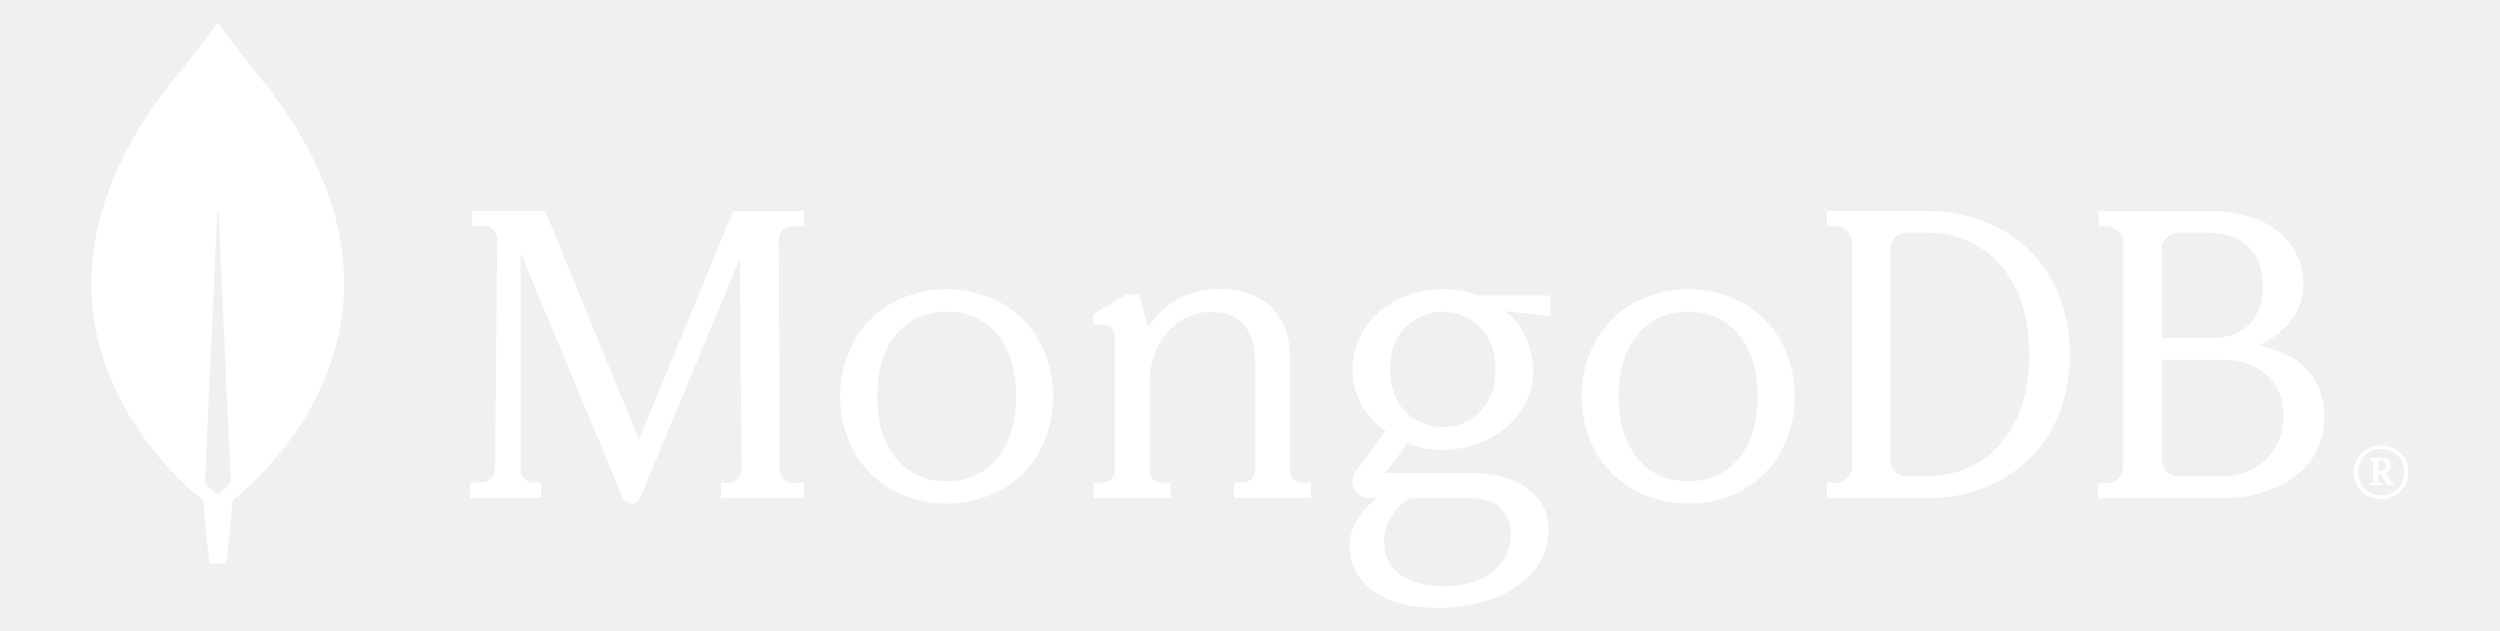
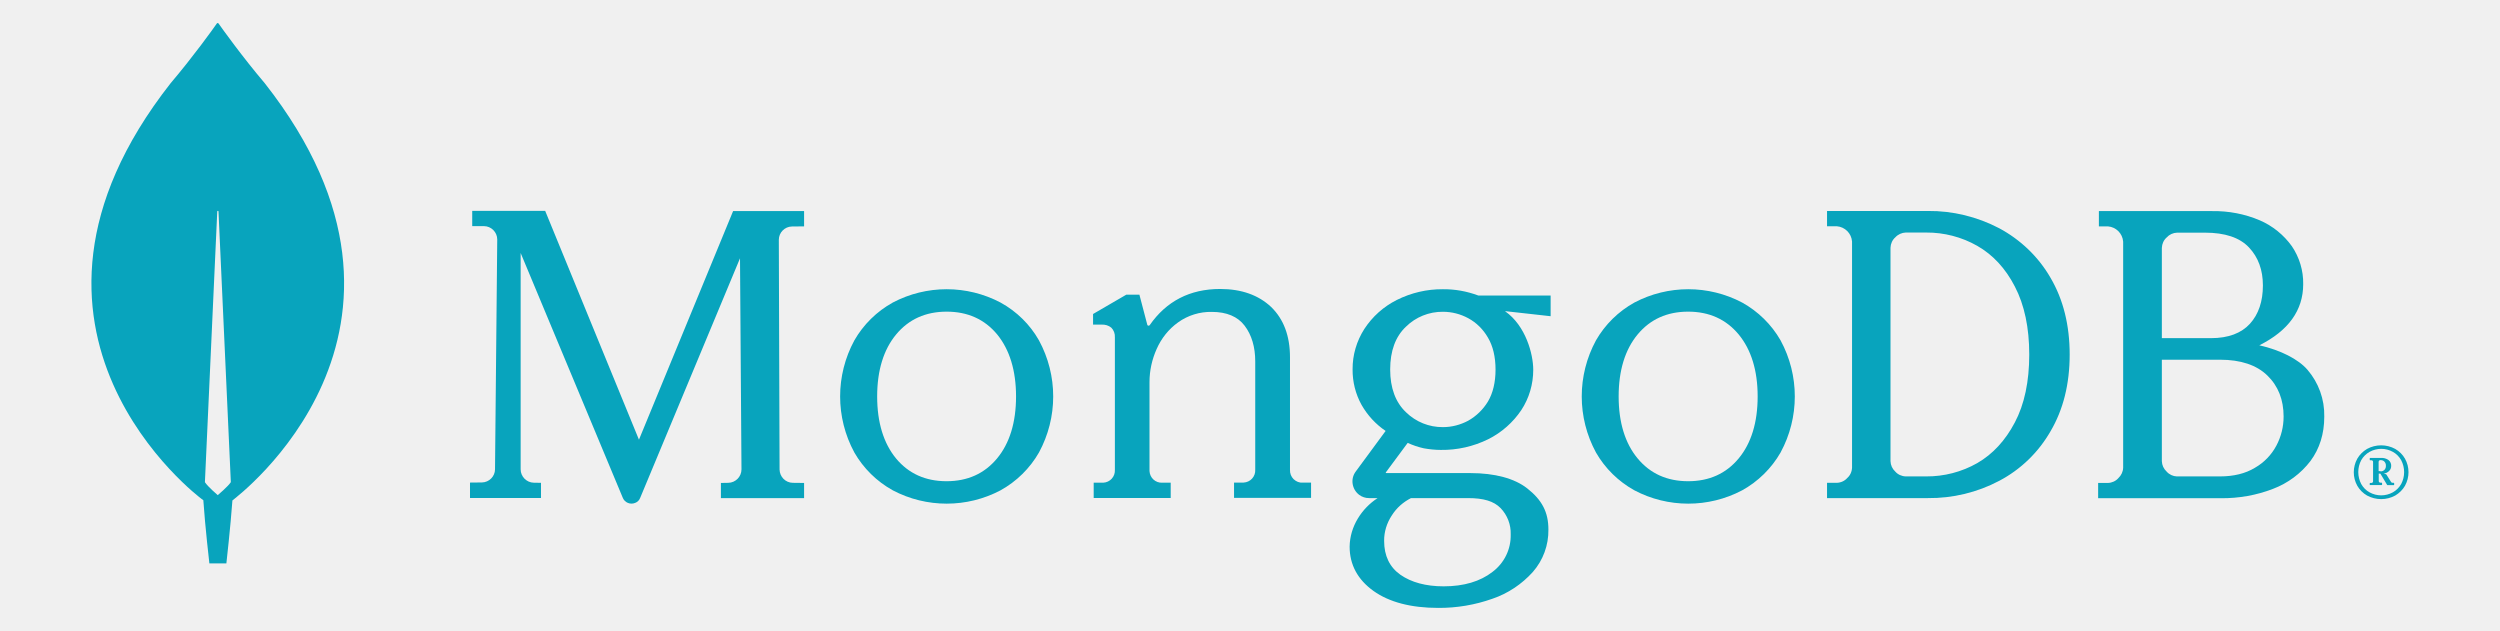
<svg xmlns="http://www.w3.org/2000/svg" version="1.1" id="Layer_1" x="0px" y="0px" viewBox="0 0 2028.7 512" style="enable-background:new 0 0 2028.7 512;" xml:space="preserve">
  <style type="text/css">
- 	.st0{fill:#FFFFFF;}
+ 	.st0{fill:#08A4BD;}
</style>
  <g>
-     <path class="st0" d="M214.9,67.6c-18.5-21.8-34.4-44.1-37.6-48.6c-0.2-0.3-0.6-0.4-1.1-0.2c-0.1,0-0.1,0.1-0.2,0.2   c-3.2,4.6-19.1,26.8-37.6,48.6c-157.9,201.4,25.1,337.2,25.1,337.2l1.5,1.1c1.4,21,4.9,51.3,4.9,51.3h13.8c0,0,3.4-30.1,4.9-51.1   l1.5-1.2C189.9,404.7,373,268.9,214.9,67.6z M176.7,401.8L176.7,401.8c0,0-8.2-7-10.4-10.5v-0.4l10-219.3c0-0.3,0.2-0.5,0.5-0.5   s0.5,0.2,0.5,0.5l10,219.3v0.4C185,394.8,176.7,401.8,176.7,401.8z" />
-     <path class="st0" d="M518.5,356.8l-75.9-185.2l-0.2-0.5h-59.2v12.4h9.5c5.9,0,10.8,4.9,10.8,10.8v0.1l-1.8,186.4   c0,5.8-4.8,10.6-10.6,10.7l-9.7,0.1v12.5H439v-12.3l-5.9-0.1c-5.8-0.1-10.6-5-10.6-10.8V205.3L505.4,404c1.6,3.9,6.1,5.7,10,4.1   c1.9-0.7,3.4-2.2,4.1-4.1l81-194.4l1.2,171.3c0,5.9-4.8,10.8-10.7,10.9l-6,0.1v12.3h67.5v-12.3l-9.2-0.1   c-5.9-0.1-10.6-4.9-10.7-10.8l-0.6-186.4c0-5.9,4.8-10.7,10.6-10.8l9.9-0.1v-12.4h-57.6L518.5,356.8z" />
-     <path class="st0" d="M1049.7,388.8c-2-2-3-4.7-2.9-7.5v-91.4c0-17.4-5.2-31-15.3-40.8c-10.2-9.6-24-14.6-41.4-14.6   c-24.5,0-43.6,9.9-57.1,29.3c-0.3,0.5-1.1,0.6-1.6,0.3c-0.2-0.1-0.4-0.4-0.4-0.6l-6.4-24.4h-10.6l-27,15.7v8.6h7   c2.9-0.1,5.6,0.7,7.8,2.5c2,2,3.1,4.9,2.9,7.8v107.6c0.3,5.5-3.9,10.1-9.4,10.4c-0.3,0-0.6,0-1,0h-6.8v12.4h62.5v-12.4h-6.8   c-5.5,0.3-10.1-3.9-10.4-9.4c0-0.3,0-0.6,0-1v-71.2c0-9.3,2-18.4,5.8-26.9c3.8-8.6,9.7-16.1,17.4-21.6c7.9-5.7,17.6-8.7,27.4-8.5   c12,0,21,3.8,26.6,11.2c5.7,7.5,8.6,17.3,8.6,28.9v88c0.3,5.5-3.9,10.1-9.4,10.4c-0.3,0-0.6,0-1,0h-6.8v12.4h62.5v-12.4h-6.9   C1054.5,391.9,1051.8,390.8,1049.7,388.8z" />
-     <path class="st0" d="M1622.3,185.2c-17.8-9.3-37.7-14.2-57.8-14h-81.9v12.4h7.9c6.6,0.5,11.9,5.7,12.4,12.4v183.4   c-0.1,3.3-1.5,6.4-3.9,8.5c-2.1,2.4-5.2,3.8-8.5,3.9h-7.9v12.4h81.9c20.1,0.2,40-4.6,57.8-14c17.5-9.2,31.9-23.2,41.7-40.3   c10.3-17.5,15.5-38.3,15.5-62.2c0-23.8-5.2-44.7-15.5-62.2C1654.2,208.4,1639.6,194.5,1622.3,185.2z M1646.7,287.7   c0,21.8-3.9,40.4-11.7,55.1c-7.7,14.7-18,25.8-30.5,33c-12.6,7.2-27,10.9-41.5,10.8h-16.5c-3.3-0.1-6.4-1.5-8.5-3.9   c-2.4-2.2-3.8-5.2-3.9-8.5V201.1c0.1-3.3,1.5-6.4,3.9-8.5c2.2-2.4,5.3-3.8,8.5-3.9h16.5c14.5-0.1,28.9,3.6,41.5,10.8   c12.6,7.2,22.9,18.2,30.5,33C1642.8,247.4,1646.7,266,1646.7,287.7z" />
+     <path class="st0" d="M214.9,67.6c-18.5-21.8-34.4-44.1-37.6-48.6c-0.2-0.3-0.6-0.4-1.1-0.2c-0.1,0-0.1,0.1-0.2,0.2   c-3.2,4.6-19.1,26.8-37.6,48.6C-19.5,269,163.5,404.8,163.5,404.8l1.5,1.1c1.4,21,4.9,51.3,4.9,51.3h13.8c0,0,3.4-30.1,4.9-51.1   l1.5-1.2C189.9,404.7,373,268.9,214.9,67.6z M176.7,401.8L176.7,401.8c0,0-8.2-7-10.4-10.5v-0.4l10-219.3c0-0.3,0.2-0.5,0.5-0.5   s0.5,0.2,0.5,0.5l10,219.3v0.4C185,394.8,176.7,401.8,176.7,401.8z" />
+     <path class="st0" d="M518.5,356.8l-75.9-185.2l-0.2-0.5h-59.2v12.4h9.5c5.9,0,10.8,4.9,10.8,10.8v0.1l-1.8,186.4   c0,5.8-4.8,10.6-10.6,10.7l-9.7,0.1v12.5H439v-12.3l-5.9-0.1c-5.8-0.1-10.6-5-10.6-10.8V205.3L505.4,404c1.6,3.9,6.1,5.7,10,4.1   c1.9-0.7,3.4-2.2,4.1-4.1l81-194.4l1.2,171.3c0,5.9-4.8,10.8-10.7,10.9l-6,0.1v12.3h67.5v-12.3l-9.2-0.1   c-5.9-0.1-10.6-4.9-10.7-10.8L632,194.6c0-5.9,4.8-10.7,10.6-10.8l9.9-0.1v-12.4h-57.6L518.5,356.8z" />
+     <path class="st0" d="M1049.7,388.8c-2-2-3-4.7-2.9-7.5v-91.4c0-17.4-5.2-31-15.3-40.8c-10.2-9.6-24-14.6-41.4-14.6   c-24.5,0-43.6,9.9-57.1,29.3c-0.3,0.5-1.1,0.6-1.6,0.3c-0.2-0.1-0.4-0.4-0.4-0.6l-6.4-24.4H914l-27,15.7v8.6h7   c2.9-0.1,5.6,0.7,7.8,2.5c2,2,3.1,4.9,2.9,7.8v107.6c0.3,5.5-3.9,10.1-9.4,10.4c-0.3,0-0.6,0-1,0h-6.8v12.4H950v-12.4h-6.8   c-5.5,0.3-10.1-3.9-10.4-9.4c0-0.3,0-0.6,0-1v-71.2c0-9.3,2-18.4,5.8-26.9c3.8-8.6,9.7-16.1,17.4-21.6c7.9-5.7,17.6-8.7,27.4-8.5   c12,0,21,3.8,26.6,11.2c5.7,7.5,8.6,17.3,8.6,28.9v88c0.3,5.5-3.9,10.1-9.4,10.4c-0.3,0-0.6,0-1,0h-6.8V404h62.5v-12.4h-6.9   C1054.5,391.9,1051.8,390.8,1049.7,388.8z" />
+     <path class="st0" d="M1622.3,185.2c-17.8-9.3-37.7-14.2-57.8-14h-81.9v12.4h7.9c6.6,0.5,11.9,5.7,12.4,12.4v183.4   c-0.1,3.3-1.5,6.4-3.9,8.5c-2.1,2.4-5.2,3.8-8.5,3.9h-7.9v12.4h81.9c20.1,0.2,40-4.6,57.8-14c17.5-9.2,31.9-23.2,41.7-40.3   c10.3-17.5,15.5-38.3,15.5-62.2c0-23.8-5.2-44.7-15.5-62.2C1654.2,208.4,1639.6,194.5,1622.3,185.2z M1646.7,287.7   c0,21.8-3.9,40.4-11.7,55.1c-7.7,14.7-18,25.8-30.5,33c-12.6,7.2-27,10.9-41.5,10.8h-16.5c-3.3-0.1-6.4-1.5-8.5-3.9   c-2.4-2.2-3.8-5.2-3.9-8.5V201.1c0.1-3.3,1.5-6.4,3.9-8.5c2.2-2.4,5.3-3.8,8.5-3.9h16.5c14.5-0.1,28.9,3.6,41.5,10.8   s22.9,18.2,30.5,33C1642.8,247.4,1646.7,266,1646.7,287.7z" />
    <path class="st0" d="M1872.5,300.1c-7.4-8.6-21.9-16-39.1-19.9c23.6-11.8,35.6-28.4,35.6-49.6c0.2-11-3.1-21.8-9.2-30.8   c-6.6-9.2-15.6-16.5-26-21c-12.2-5.2-25.4-7.7-38.7-7.5h-91.9v12.4h7.3c6.6,0.5,11.9,5.7,12.4,12.4v183.4c-0.1,3.3-1.5,6.2-3.9,8.5   c-2.1,2.4-5.2,3.8-8.5,3.9h-7.9v12.4h99.8c14.4,0.1,28.7-2.4,42.1-7.6c12.1-4.6,22.6-12.4,30.4-22.6c7.4-10,11.2-22,11.2-36   C1886.4,324,1881.5,310.6,1872.5,300.1z M1758.2,382.7c-2.4-2.2-3.8-5.2-3.9-8.5v-82.3h47.3c16.6,0,29.6,4.3,38.3,12.8   c8.8,8.5,13.2,19.7,13.2,33.3c0,8.3-2,16.3-5.8,23.5c-4,7.6-10.1,13.9-17.5,18.1c-7.7,4.7-17.3,7-28.3,7h-35.1   C1763.4,386.5,1760.3,385.1,1758.2,382.7L1758.2,382.7z M1754.3,274.3v-73.1c0.1-3.3,1.5-6.4,3.9-8.5c2.2-2.4,5.2-3.8,8.5-3.9h22.6   c16.2,0,28.2,4,35.7,12c7.5,7.9,11.3,18.3,11.3,30.8c0,12.9-3.5,23.4-10.5,31.1s-17.6,11.7-31.6,11.7h-39.9V274.3z" />
-     <path class="st0" d="M811.9,245.5c-27.3-14.4-60.1-14.4-87.4,0c-13,7.2-23.8,17.8-31.2,30.7c-15.4,28.4-15.4,62.6,0,91   c7.4,12.9,18.2,23.5,31.2,30.7c27.3,14.4,60.1,14.4,87.4,0c13-7.2,23.8-17.8,31.2-30.7c15.4-28.4,15.4-62.6,0-91   C835.8,263.3,825,252.7,811.9,245.5z M824.5,321.7c0,21.1-5.2,38-15.4,50.3c-10.2,12.3-23.9,18.5-41,18.5s-30.8-6.2-41-18.5   c-10.1-12.3-15.3-29.2-15.3-50.3s5.2-38,15.4-50.3s23.9-18.5,41-18.5c17.1,0,30.8,6.2,41,18.5C819.3,283.8,824.5,300.7,824.5,321.7   z" />
+     <path class="st0" d="M811.9,245.5c-27.3-14.4-60.1-14.4-87.4,0c-13,7.2-23.8,17.8-31.2,30.7c-15.4,28.4-15.4,62.6,0,91   c7.4,12.9,18.2,23.5,31.2,30.7c27.3,14.4,60.1,14.4,87.4,0c13-7.2,23.8-17.8,31.2-30.7c15.4-28.4,15.4-62.6,0-91   C835.8,263.3,825,252.7,811.9,245.5z M824.5,321.7c0,21.1-5.2,38-15.4,50.3s-23.9,18.5-41,18.5s-30.8-6.2-41-18.5   c-10.1-12.3-15.3-29.2-15.3-50.3s5.2-38,15.4-50.3s23.9-18.5,41-18.5s30.8,6.2,41,18.5C819.3,283.8,824.5,300.7,824.5,321.7z" />
    <path class="st0" d="M1413.7,245.5c-27.3-14.4-60.1-14.4-87.4,0c-13,7.2-23.8,17.8-31.2,30.7c-15.4,28.4-15.4,62.6,0,91   c7.4,12.9,18.2,23.5,31.2,30.7c27.3,14.4,60.1,14.4,87.4,0c13-7.2,23.8-17.8,31.2-30.7c15.4-28.4,15.4-62.6,0-91   C1437.5,263.3,1426.7,252.7,1413.7,245.5z M1426.3,321.7c0,21.1-5.2,38-15.4,50.3c-10.2,12.3-23.9,18.5-41,18.5s-30.8-6.2-41-18.5   s-15.4-29.2-15.4-50.3s5.2-38,15.4-50.3s23.9-18.5,41-18.5s30.8,6.2,41,18.5C1421.1,283.8,1426.3,300.7,1426.3,321.7z" />
-     <path class="st0" d="M1170.8,234.7c-12.9-0.1-25.7,2.9-37.3,8.7c-10.8,5.4-19.9,13.6-26.4,23.6c-6.2,9.7-9.6,21.1-9.5,32.7   c-0.1,10.1,2.4,20.1,7.3,28.9c4.8,8.4,11.4,15.6,19.5,21.1l-24.3,33c-4.4,5.9-3.1,14.4,2.9,18.9c2.3,1.7,5.1,2.6,7.9,2.6h7   c-6.5,4.2-12,9.9-16,16.5c-4.2,6.9-6.6,14.8-6.7,22.9c0,14.6,6.5,26.7,19.3,35.9c12.7,9.1,30.4,13.8,52.6,13.8   c14.9,0.1,29.8-2.4,43.9-7.4c12.7-4.3,24-11.9,32.9-21.8c8.3-9.5,12.8-21.7,12.6-34.4c0-14-5.1-23.9-17.2-33.4   c-10.3-8.1-26.3-12.4-46.2-12.4h-68.2c-0.2,0-0.4-0.2-0.4-0.4c0-0.1,0-0.2,0.1-0.2l17.7-23.9c4.2,1.9,8.6,3.4,13.1,4.4   c4.6,0.8,9.1,1.3,13.8,1.3c13.3,0.2,26.5-2.8,38.5-8.7c10.8-5.4,20.1-13.6,26.8-23.6c6.4-9.7,9.7-21.1,9.7-32.7   c0-12.6-6-35.7-22.8-47.5c0-0.1,0.1-0.1,0.1-0.1l36.8,4.1v-16.8h-58.7C1190.2,236.3,1180.6,234.6,1170.8,234.7z M1191.4,341.4   L1191.4,341.4c-6.4,3.4-13.3,5.2-20.5,5.2c-11.2,0.1-21.9-4.2-30-12.1c-8.5-8.1-12.8-19.7-12.8-34.7s4.3-26.7,12.8-34.7   c7.9-7.8,18.7-12.2,30-12.1c7.2,0,14.2,1.8,20.5,5.2c6.7,3.6,12.2,9.1,16,15.7c4.1,6.9,6.2,15.7,6.2,26c0,10.3-2.1,19.1-6.2,26   C1203.5,332.3,1198,337.7,1191.4,341.4z M1145,404.2h46.2c12.8,0,21,2.5,26.5,8.1c5.5,5.7,8.5,13.5,8.2,21.4   c0.3,12-5.2,23.2-14.8,30.4c-9.9,7.7-23.2,11.7-39.6,11.7c-14.4,0-26.2-3.2-35.1-9.4c-8.8-6.2-13.2-15.5-13.2-27.4   c-0.1-7.3,2.1-14.5,6.2-20.7C1133.3,412.1,1138.7,407.4,1145,404.2z" />
+     <path class="st0" d="M1170.8,234.7c-12.9-0.1-25.7,2.9-37.3,8.7c-10.8,5.4-19.9,13.6-26.4,23.6c-6.2,9.7-9.6,21.1-9.5,32.7   c-0.1,10.1,2.4,20.1,7.3,28.9c4.8,8.4,11.4,15.6,19.5,21.1l-24.3,33c-4.4,5.9-3.1,14.4,2.9,18.9c2.3,1.7,5.1,2.6,7.9,2.6h7   c-6.5,4.2-12,9.9-16,16.5c-4.2,6.9-6.6,14.8-6.7,22.9c0,14.6,6.5,26.7,19.3,35.9c12.7,9.1,30.4,13.8,52.6,13.8   c14.9,0.1,29.8-2.4,43.9-7.4c12.7-4.3,24-11.9,32.9-21.8c8.3-9.5,12.8-21.7,12.6-34.4c0-14-5.1-23.9-17.2-33.4   c-10.3-8.1-26.3-12.4-46.2-12.4h-68.2c-0.2,0-0.4-0.2-0.4-0.4c0-0.1,0-0.2,0.1-0.2l17.7-23.9c4.2,1.9,8.6,3.4,13.1,4.4   c4.6,0.8,9.1,1.3,13.8,1.3c13.3,0.2,26.5-2.8,38.5-8.7c10.8-5.4,20.1-13.6,26.8-23.6c6.4-9.7,9.7-21.1,9.7-32.7   c0-12.6-6-35.7-22.8-47.5c0-0.1,0.1-0.1,0.1-0.1l36.8,4.1v-16.8h-58.7C1190.2,236.3,1180.6,234.6,1170.8,234.7z M1191.4,341.4   L1191.4,341.4c-6.4,3.4-13.3,5.2-20.5,5.2c-11.2,0.1-21.9-4.2-30-12.1c-8.5-8.1-12.8-19.7-12.8-34.7s4.3-26.7,12.8-34.7   c7.9-7.8,18.7-12.2,30-12.1c7.2,0,14.2,1.8,20.5,5.2c6.7,3.6,12.2,9.1,16,15.7c4.1,6.9,6.2,15.7,6.2,26s-2.1,19.1-6.2,26   C1203.5,332.3,1198,337.7,1191.4,341.4z M1145,404.2h46.2c12.8,0,21,2.5,26.5,8.1c5.5,5.7,8.5,13.5,8.2,21.4   c0.3,12-5.2,23.2-14.8,30.4c-9.9,7.7-23.2,11.7-39.6,11.7c-14.4,0-26.2-3.2-35.1-9.4c-8.8-6.2-13.2-15.5-13.2-27.4   c-0.1-7.3,2.1-14.5,6.2-20.7C1133.3,412.1,1138.7,407.4,1145,404.2z" />
    <path class="st0" d="M1920.8,402.1c-3.3-1.9-6-4.6-7.9-7.9c-3.8-6.8-3.8-15.1,0-22c1.9-3.3,4.7-6,7.9-7.9c7.1-3.9,15.8-3.9,22.9,0   c3.3,1.9,6,4.6,7.9,7.9c3.8,6.8,3.8,15.1,0,22c-1.9,3.3-4.7,6-7.9,7.9C1936.6,406,1928,406,1920.8,402.1z M1941.8,399.5   c2.8-1.6,5.1-3.9,6.7-6.7c3.2-6,3.2-13.3,0-19.4c-1.6-2.8-3.8-5.1-6.7-6.7c-5.9-3.3-13-3.3-19,0c-2.8,1.6-5.1,3.9-6.7,6.7   c-3.2,6-3.2,13.3,0,19.4c1.6,2.8,3.8,5.1,6.7,6.7C1928.7,402.8,1935.8,402.8,1941.8,399.5z M1923,393.6v-1.5l0.3-0.2h1.1   c0.6,0,1.3-0.5,1.3-1.3v-15.8c0-0.6-0.5-1.3-1.3-1.3h-1.1l-0.3-0.2v-1.5l0.3-0.2h8.9c2.1-0.1,4.2,0.4,6,1.7c1.5,1.2,2.3,3,2.2,4.8   c0,1.6-0.6,3.1-1.7,4.1c-1.2,1.2-2.6,1.9-4.3,2.1l2,0.6l3.9,6.2c0.2,0.4,0.6,0.7,1.2,0.7h1.1l0.2,0.2v1.5l-0.2,0.2h-5.2l-0.3-0.2   l-5.5-9.2h-1.3v6.1c0,0.6,0.5,1.2,1.3,1.3h1.1l0.3,0.2v1.5l-0.3,0.2h-9L1923,393.6z M1931.6,382.5c1.2,0.1,2.3-0.3,3.3-1.2   c0.8-0.8,1.3-2.1,1.2-3.3c0.1-1.2-0.3-2.3-1.1-3.3c-0.7-0.8-1.8-1.3-2.9-1.3h-0.6c-0.6,0-1.2,0.5-1.3,1.3v7.6h1.4V382.5z" />
  </g>
</svg>
